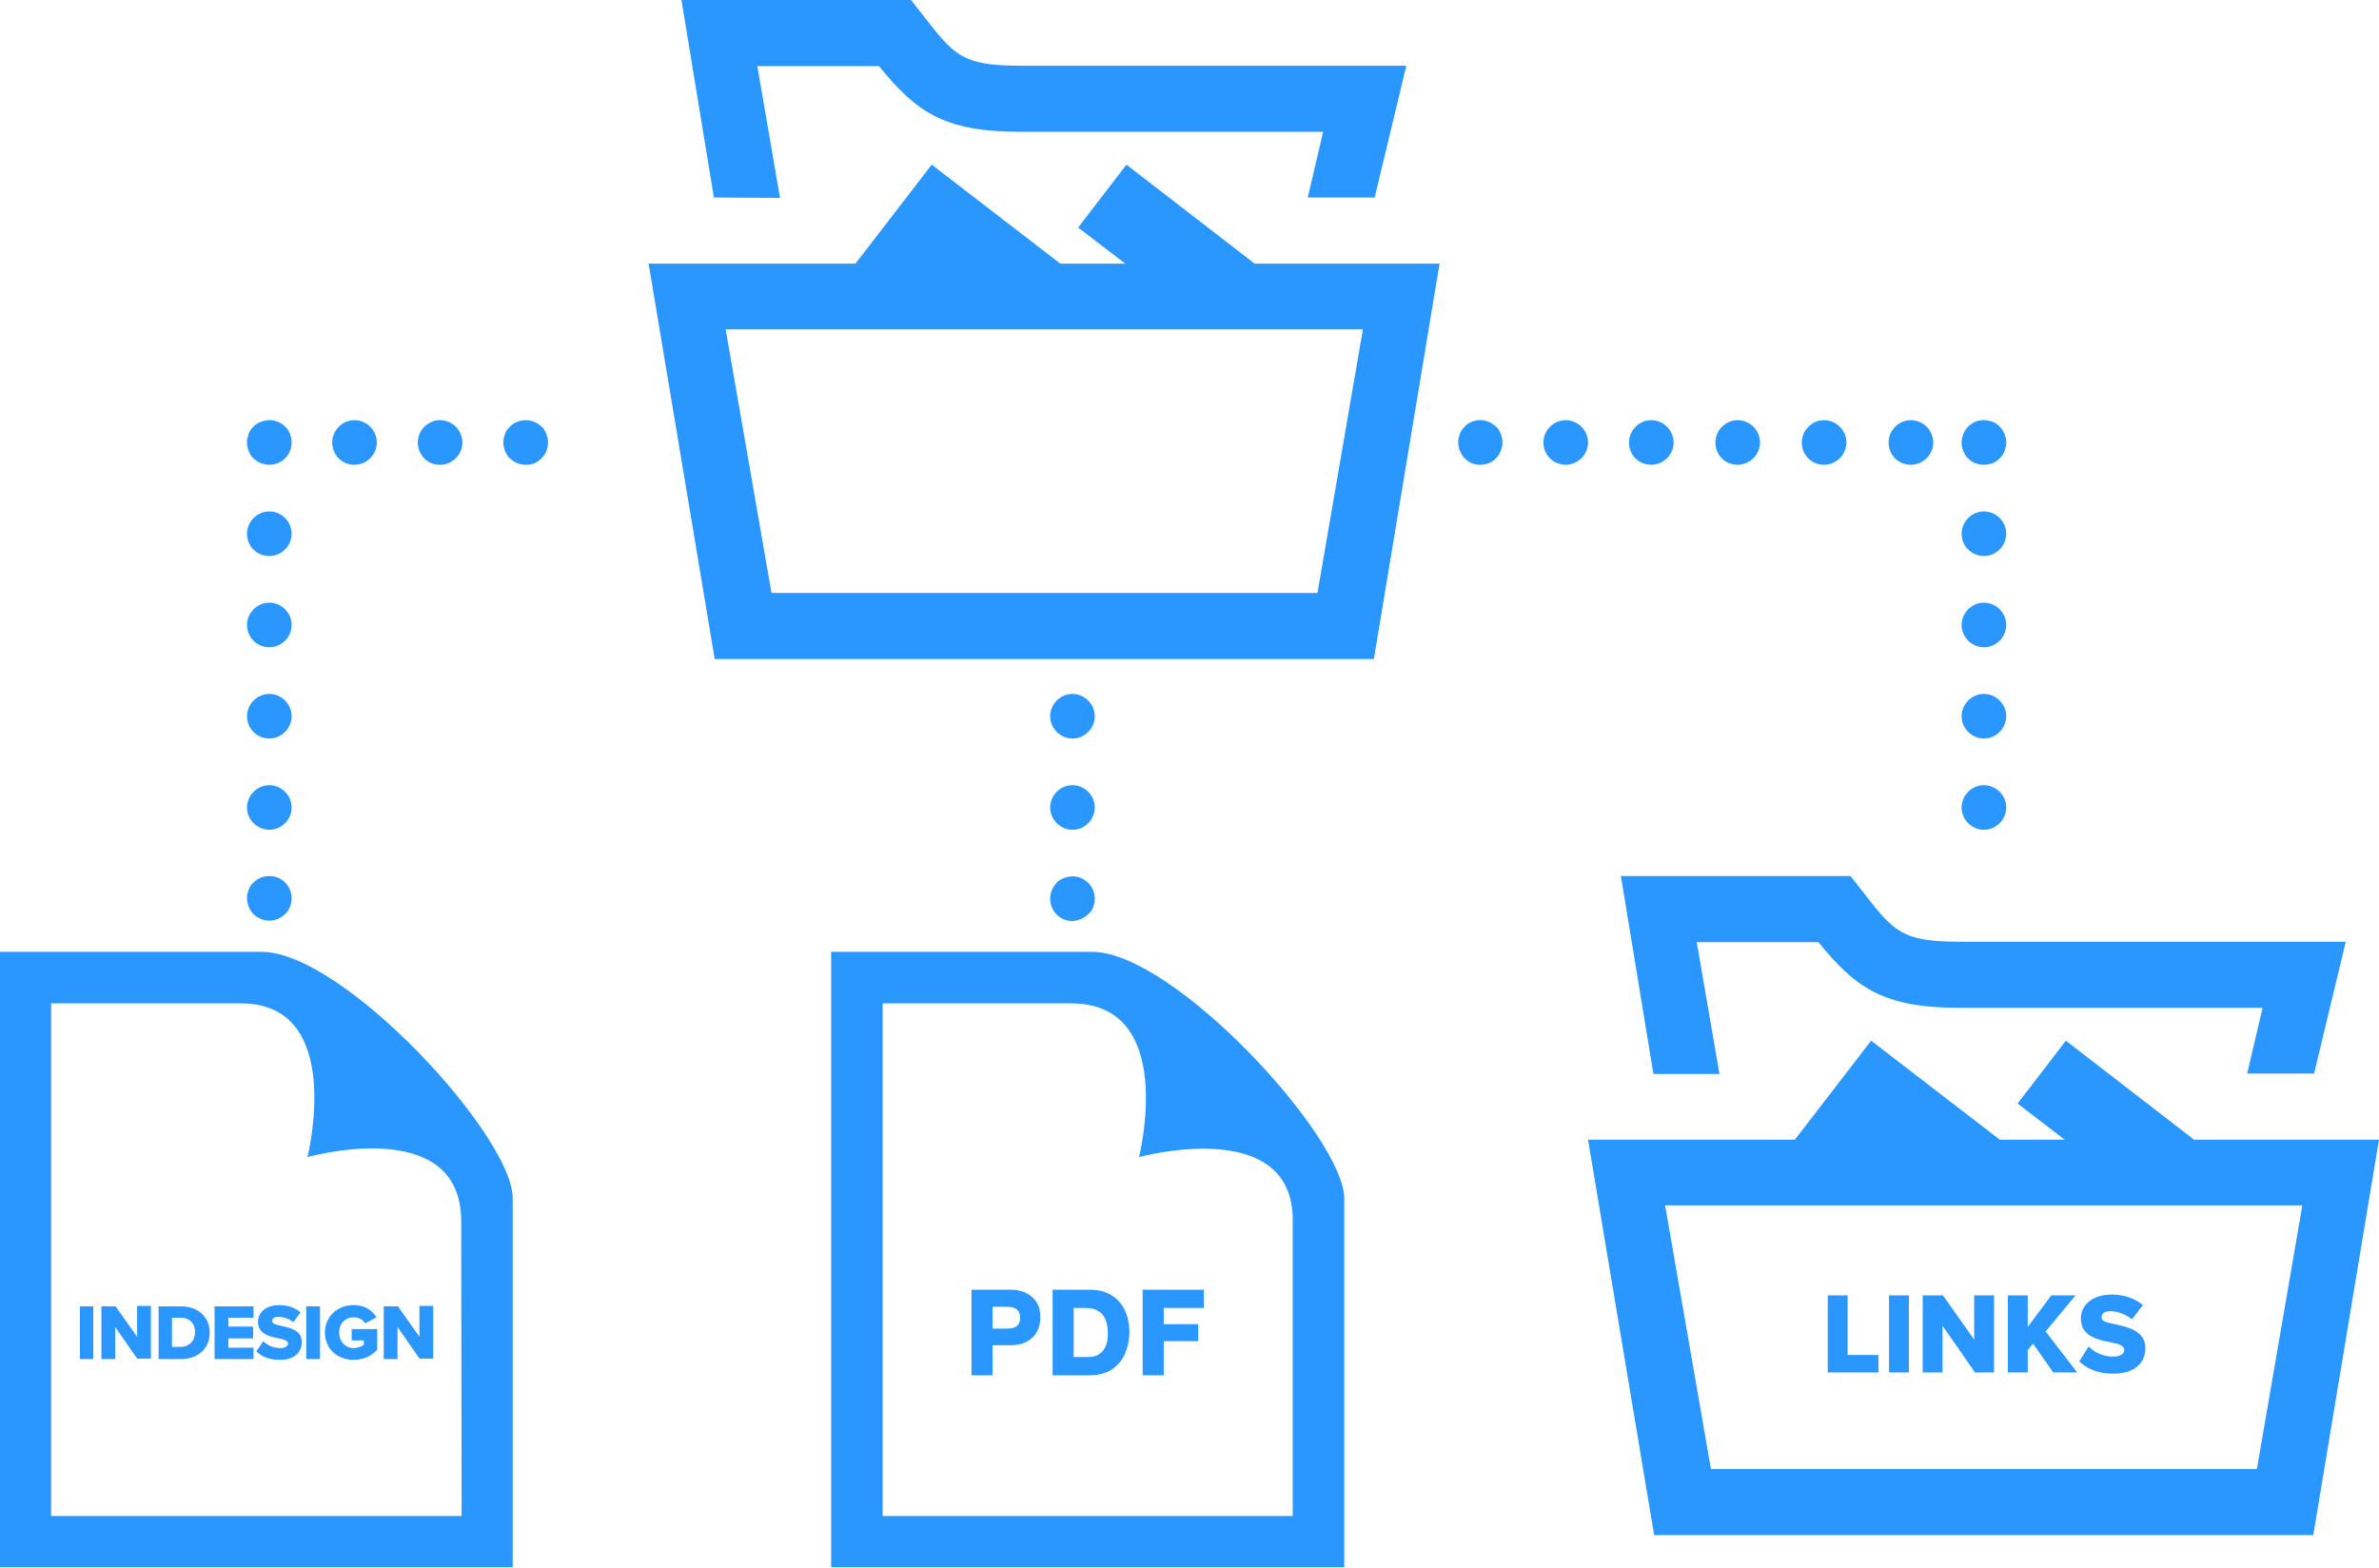
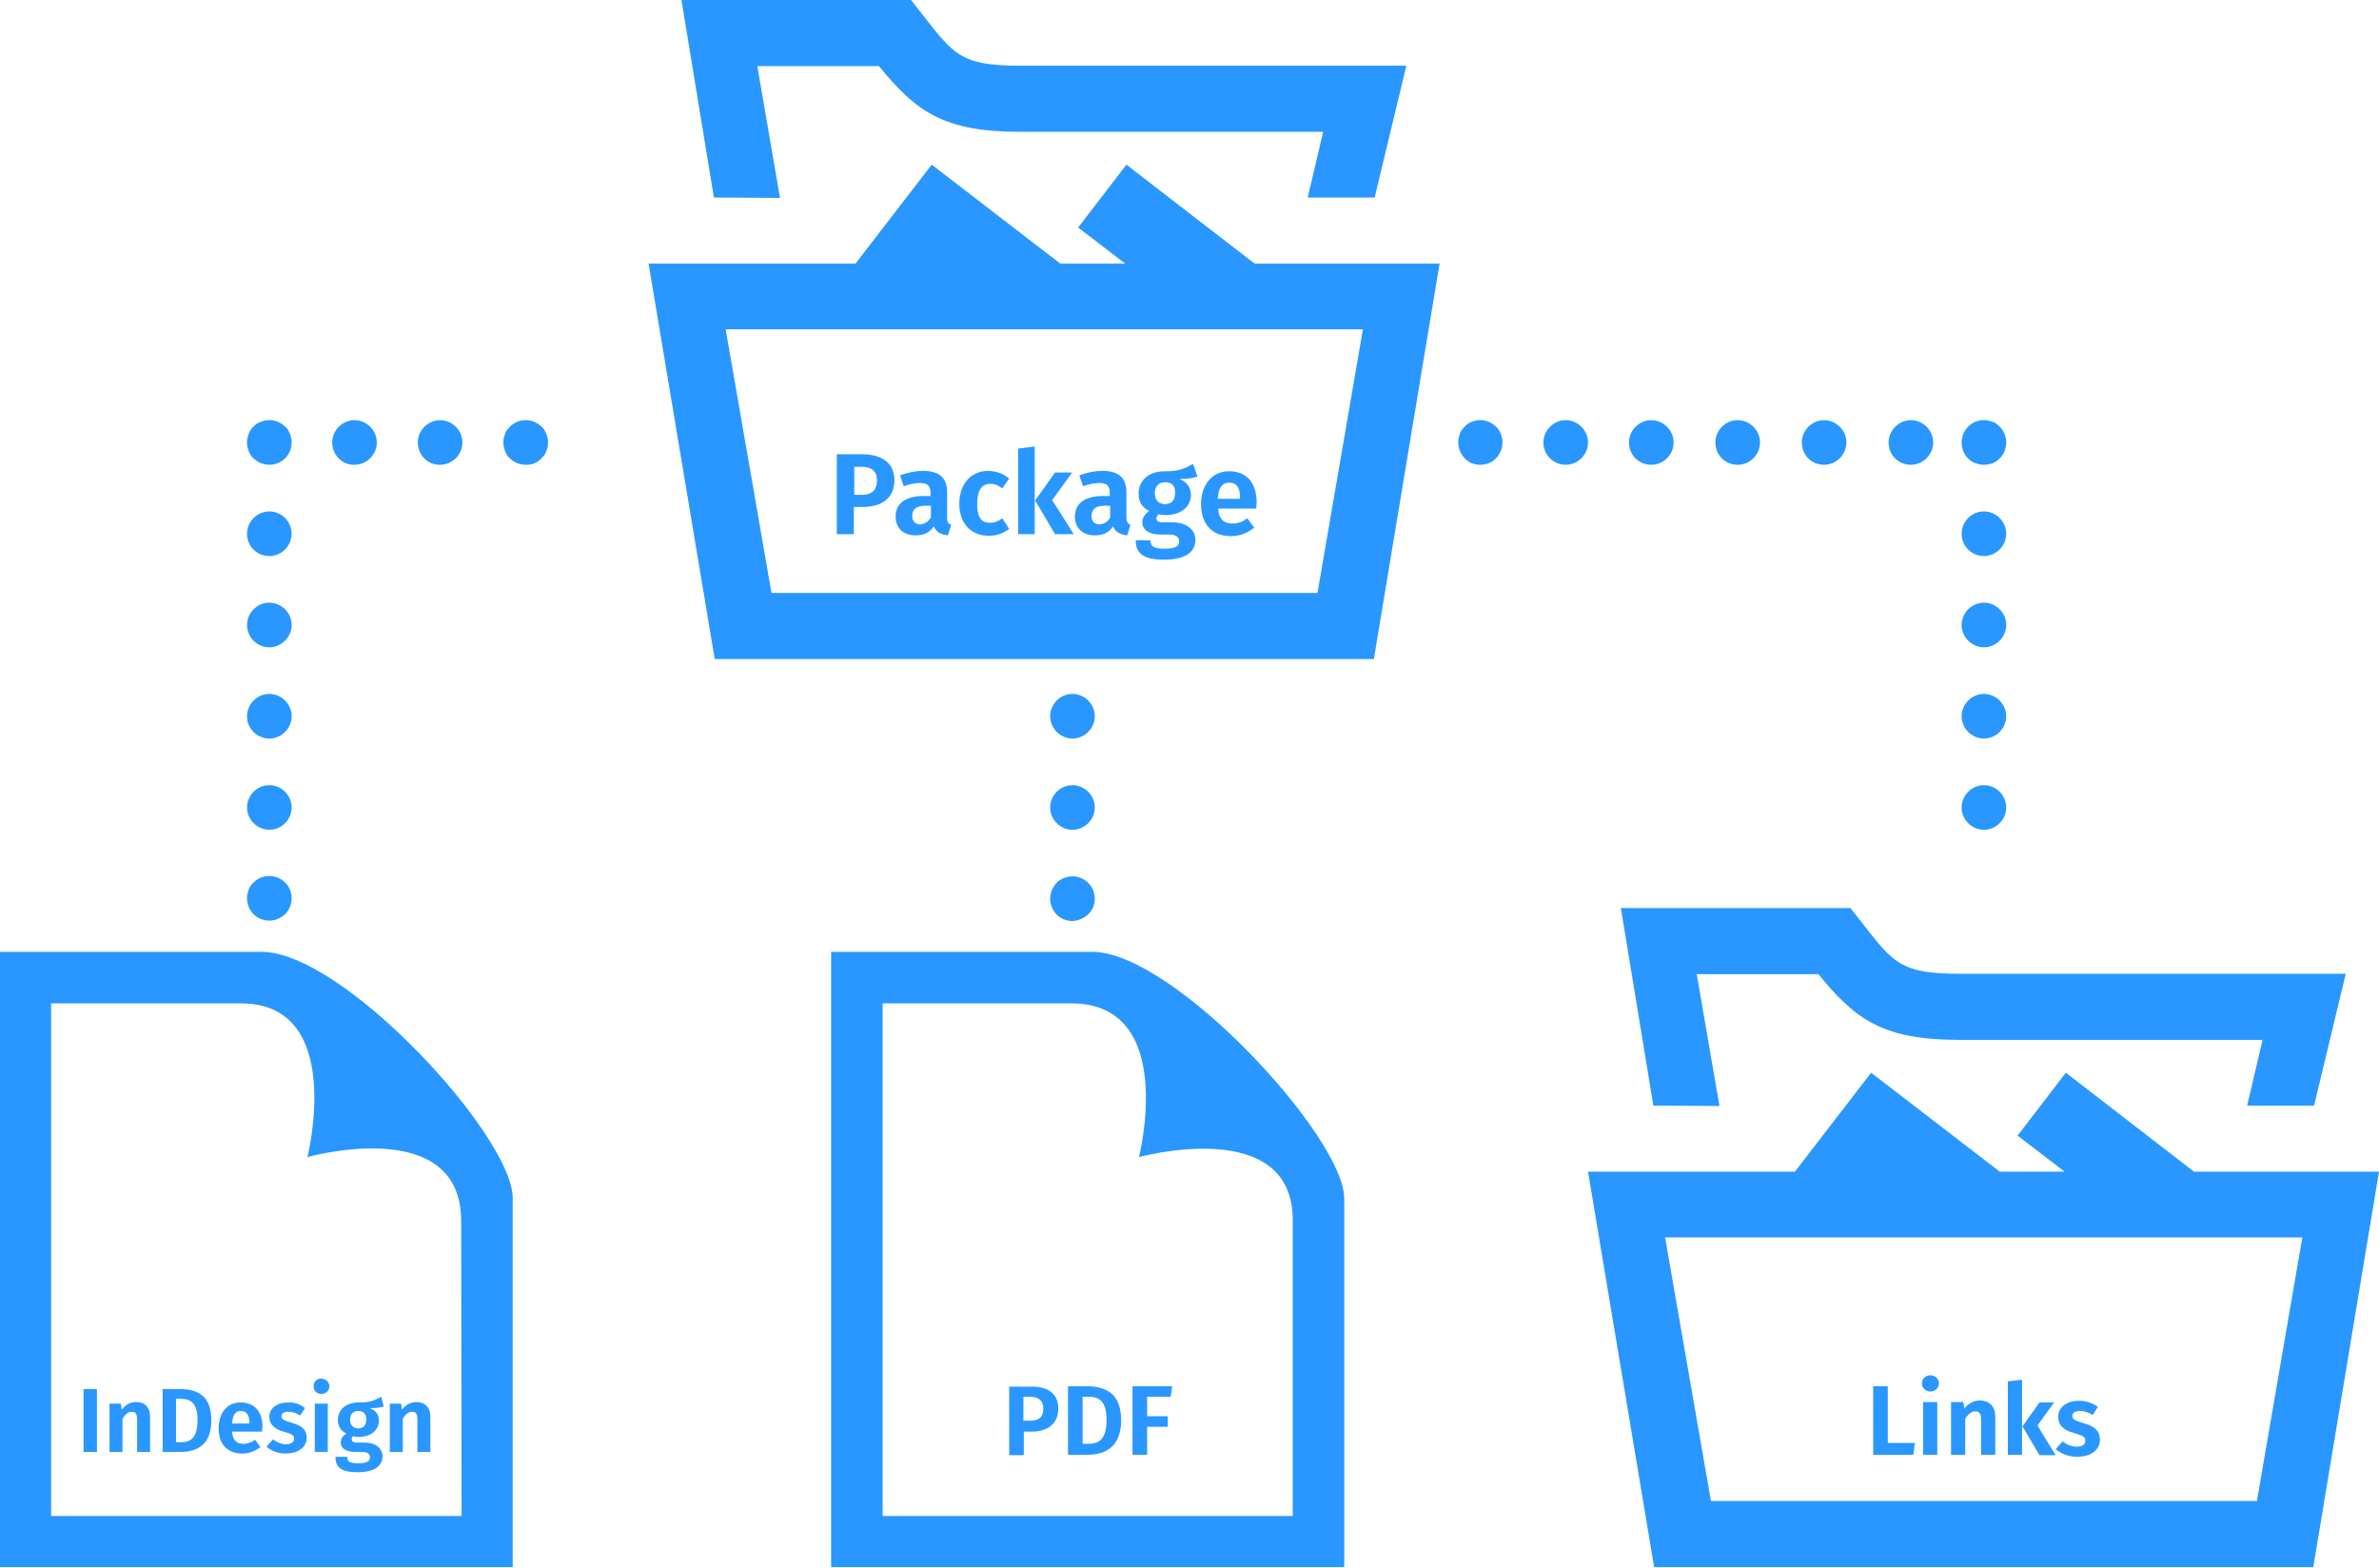
- <svg xmlns="http://www.w3.org/2000/svg" id="Layer_1" viewBox="0 0 586.5 386.4" width="586.5" height="386.4">
-   <style>.st0{fill:#2997ff}</style>
-   <path d="M176 48.7L168 0h56.6c10.3 12.9 10.8 16.2 26.9 16.2h95.2l-7.8 32.5h-16.5l3.8-16.2h-74.7c-18.9 0-25.7-5-34.8-16.2h-30l5.6 32.5-16.3-.1zM354.9 65l-16.2 97.5H176.2L159.9 65h51l18.8-24.4L261.4 65h16l-11.6-8.9 11.9-15.5L309.3 65h45.6zM336 81.2H178.9l11.3 65h134.6l11.2-65zm71.6 183.5l-8-48.7h56.6c10.3 12.9 10.8 16.2 26.9 16.2h95.2l-7.8 32.5H554l3.8-16.2h-74.7c-18.9 0-25.7-5-34.8-16.2h-30l5.6 32.5h-16.3v-.1zM586.5 281l-16.2 97.5H407.8L391.5 281h51l18.8-24.4L493 281h16l-11.6-8.9 11.9-15.5 31.6 24.4h45.6zm-18.9 16.2H410.5l11.3 65h134.6l11.2-65zm-303.5-49.8c26.3 0 16.7 37.9 16.7 37.9s37.9-10.4 37.9 15.5v73H217.6V247.4h46.5zm5.2-12.7h-64.4v151.7h126.5v-90.9c0-15.1-42.1-60.8-62.1-60.8zm27.5 83.3h-15.1v21.1h5.2v-8.4h8.5v-4.2h-8.5v-4h9.9V318zm-28.1 0h-9.2v21.1h9.2c3.1 0 5.5-1 7.3-3.1 3.2-3.8 3.4-11.7-.4-15.4-1.7-1.7-4-2.6-6.9-2.6zm-4 4.5h2.8c2.7 0 4.6 1 5.3 3.7.4 1.5.5 3.9-.1 5.4-.7 2-2.2 3-4.4 3h-3.6v-12.1zM249 318h-9.5v21.1h5.2v-7.4h4.4c3.5 0 6.1-1.6 7-4.4.5-1.6.5-3.4 0-5.1-1-2.6-3.5-4.2-7.1-4.2zm-4.3 4.2h3.2c1.4 0 2.7.2 3.3 1.3.4.9.4 1.9 0 2.8-.6 1.2-2 1.3-3.3 1.3h-3.2v-5.4zM64.5 234.7H0v151.7h126.4v-91c0-15.2-41.7-60.7-61.9-60.7zm49.3 139.1H12.6V247.4h46.8c25.9 0 16.4 37.9 16.4 37.9s37.9-10.7 37.9 15.8l.1 72.7zm255-260.8c1-1 1.6-2.4 1.6-3.9 0-.4 0-.7-.1-1.1s-.2-.7-.3-1c-.1-.3-.3-.6-.5-1-.2-.3-.4-.6-.7-.8-1.3-1.3-3.2-1.9-5-1.5-.3.1-.7.2-1 .3-.3.1-.6.3-.9.5s-.6.4-.8.7c-.2.2-.5.5-.7.8s-.4.6-.5 1c-.1.3-.2.7-.3 1-.1.4-.1.7-.1 1.1 0 1.4.6 2.9 1.6 3.9.3.3.5.5.8.7s.6.4.9.5.7.2 1 .3c.4.1.7.1 1.1.1 1.5 0 2.9-.5 3.9-1.6zm32.8-3.9c0-3 2.5-5.5 5.5-5.5s5.5 2.5 5.5 5.5-2.5 5.5-5.5 5.5c-3.1 0-5.5-2.4-5.5-5.5zm21.3 0c0-3 2.5-5.5 5.5-5.5s5.5 2.5 5.5 5.5-2.5 5.5-5.5 5.5c-3.1 0-5.5-2.4-5.5-5.5zm21.3 0c0-3 2.5-5.5 5.5-5.5s5.5 2.5 5.5 5.5-2.5 5.5-5.5 5.5c-3.1 0-5.5-2.4-5.5-5.5zm21.4 0c0-3 2.5-5.5 5.5-5.5s5.5 2.5 5.5 5.5-2.5 5.5-5.5 5.5c-3.1 0-5.5-2.4-5.5-5.5zm-85.1 0c0-3 2.5-5.5 5.5-5.5s5.5 2.5 5.5 5.5-2.5 5.5-5.5 5.5-5.5-2.4-5.5-5.5zM493 113c.2-.2.5-.5.7-.8s.4-.6.5-1c.1-.3.2-.7.3-1 .1-.4.1-.7.1-1.1 0-1.4-.6-2.9-1.6-3.9-.3-.2-.5-.5-.8-.7s-.6-.4-1-.5c-.3-.1-.7-.2-1-.3-1.8-.4-3.7.2-5 1.5-1 1-1.6 2.5-1.6 3.9 0 .4 0 .7.1 1.1s.2.7.3 1c.1.3.3.6.5 1 .2.3.4.6.7.8.2.3.5.5.8.7s.6.4 1 .5c.3.1.7.2 1 .3.4.1.7.1 1.1.1 1.5 0 2.9-.5 3.9-1.6zm-9.4 86.1c0-3 2.5-5.5 5.5-5.5s5.5 2.5 5.5 5.5-2.5 5.5-5.5 5.5-5.5-2.5-5.5-5.5zm0-22.5c0-3 2.5-5.5 5.5-5.5s5.5 2.5 5.5 5.5-2.5 5.5-5.5 5.5-5.5-2.5-5.5-5.5zm0-22.5c0-3 2.5-5.5 5.5-5.5s5.5 2.5 5.5 5.5-2.5 5.5-5.5 5.5-5.5-2.5-5.5-5.5zm0-22.5c0-3 2.5-5.5 5.5-5.5s5.5 2.5 5.5 5.5-2.5 5.5-5.5 5.5-5.5-2.4-5.5-5.5zm-224.7 67.5c0-3 2.5-5.5 5.5-5.5s5.5 2.5 5.5 5.5-2.5 5.5-5.5 5.5-5.5-2.5-5.5-5.5zm0-22.5c0-3 2.5-5.5 5.5-5.5s5.5 2.5 5.5 5.5-2.5 5.5-5.5 5.5-5.5-2.5-5.5-5.5zm9.4 48.8c.2-.2.5-.5.7-.8s.4-.6.5-.9c.1-.3.2-.7.3-1 .1-.4.1-.7.1-1.1 0-1.5-.6-2.9-1.6-3.9-1.3-1.3-3.2-1.9-5-1.5-.3.1-.7.2-1 .3s-.7.3-1 .5-.6.4-.8.7c-1 1-1.6 2.4-1.6 3.9 0 1.4.6 2.9 1.6 3.9s2.4 1.6 3.9 1.6c1.5-.1 2.9-.7 3.9-1.7zM133.5 113c.2-.3.5-.5.7-.8s.4-.6.5-1c.1-.3.2-.7.3-1s.1-.7.1-1.1 0-.7-.1-1.1-.2-.7-.3-1-.3-.6-.5-1c-.2-.3-.4-.6-.7-.8-1-1-2.4-1.6-3.9-1.6-1.4 0-2.9.6-3.9 1.6-.2.3-.5.5-.7.8s-.4.6-.5 1c-.1.3-.2.7-.3 1-.1.4-.1.7-.1 1.1s0 .7.1 1.1.2.7.3 1c.1.3.3.6.5 1 .2.3.4.6.7.8 1 1 2.4 1.6 3.9 1.6 1.4.1 2.9-.5 3.9-1.6zm-30.5-3.9c0-3 2.5-5.5 5.5-5.5s5.5 2.5 5.5 5.5-2.5 5.5-5.5 5.5c-3 .1-5.5-2.4-5.5-5.5zm-21.1 0c0-3 2.5-5.5 5.5-5.5s5.5 2.5 5.5 5.5-2.5 5.5-5.5 5.5c-3 .1-5.5-2.4-5.5-5.5zM70.3 113c1-1 1.6-2.4 1.6-3.9 0-.4 0-.7-.1-1.1s-.2-.7-.3-1c-.1-.3-.3-.6-.5-1-.2-.3-.4-.6-.7-.8-1.3-1.3-3.2-1.9-5-1.5-.4.1-.7.2-1 .3-.3.1-.7.3-1 .5s-.6.4-.8.7c-.3.2-.5.5-.7.8s-.4.6-.5 1-.2.7-.3 1c-.1.4-.1.7-.1 1.1s0 .7.1 1.1.2.7.3 1 .3.6.5 1c.2.3.4.6.7.8 1 1 2.4 1.6 3.9 1.6 1.4 0 2.8-.5 3.9-1.6zm-9.4 86.1c0-3 2.5-5.5 5.5-5.5s5.5 2.5 5.5 5.5-2.5 5.5-5.5 5.5c-3.1-.1-5.5-2.5-5.5-5.5zm0-22.5c0-3 2.5-5.5 5.5-5.5s5.5 2.5 5.5 5.5-2.5 5.5-5.5 5.5c-3.1 0-5.5-2.5-5.5-5.5zm0-22.5c0-3 2.5-5.5 5.5-5.5s5.5 2.5 5.5 5.5-2.5 5.5-5.5 5.5c-3.1 0-5.5-2.5-5.5-5.5zm0-22.5c0-3 2.5-5.5 5.5-5.5s5.5 2.5 5.5 5.5-2.5 5.5-5.5 5.5c-3.1 0-5.5-2.4-5.5-5.5zm9.4 93.8c1-1 1.6-2.4 1.6-3.9s-.6-2.9-1.6-3.9-2.4-1.6-3.9-1.6-2.9.6-3.9 1.6c-.3.3-.5.5-.7.8s-.4.6-.5 1-.2.7-.3 1-.1.7-.1 1.1c0 1.4.6 2.9 1.6 3.9s2.4 1.6 3.9 1.6 2.8-.6 3.9-1.6zm380.3 113v-19h4.9v14.7h7.6v4.3h-12.5zm15.1 0v-19h4.9v19h-4.9zm21.2 0l-8-11.5v11.5H474v-19h5l7.7 10.9v-10.9h4.9v19h-4.7zm19.3 0l-5-7.1-1.3 1.6v5.5H495v-19h4.9v7.8l5.8-7.8h6l-7.4 8.9 7.8 10.1h-5.9zm8.7-6.4c1.4 1.4 3.5 2.5 6.1 2.5 1.7 0 2.7-.7 2.7-1.6 0-1.1-1.2-1.5-3.2-1.9-3.1-.6-7.5-1.4-7.5-5.9 0-3.2 2.7-5.9 7.6-5.9 3 0 5.7.9 7.7 2.6l-2.7 3.5c-1.6-1.3-3.7-2-5.3-2-1.6 0-2.2.7-2.2 1.5 0 1 1.2 1.3 3.3 1.7 3.1.7 7.5 1.6 7.5 5.9 0 3.8-2.8 6.3-7.9 6.3-3.8 0-6.5-1.2-8.4-3l2.3-3.7zm-495.2 3.1v-13H23v13h-3.3zm14.2 0l-5.5-7.9v7.9H25v-13h3.5l5.3 7.5V322h3.4v13h-3.3zm5.2 0v-13h5.5c4.1 0 7.1 2.5 7.1 6.5s-3 6.5-7 6.5h-5.6zm3.3-3h2.1c2.3 0 3.6-1.7 3.6-3.6 0-2-1.2-3.6-3.6-3.6h-2.1v7.2zm10.5 3v-13h9.6v2.8h-6.2v2.2h6.1v2.9h-6.1v2.3h6.2v2.8h-9.6zm12-4.4c.9.9 2.4 1.7 4.2 1.7 1.2 0 1.9-.5 1.9-1.1 0-.7-.8-1-2.2-1.3-2.2-.4-5.2-1-5.2-4.1 0-2.2 1.9-4.1 5.2-4.1 2.1 0 3.9.6 5.3 1.8l-1.8 2.4c-1.1-.9-2.5-1.3-3.7-1.3-1.1 0-1.5.5-1.5 1 0 .7.8.9 2.2 1.2 2.2.5 5.1 1.1 5.1 4 0 2.6-1.9 4.4-5.4 4.4-2.6 0-4.5-.8-5.8-2.1l1.7-2.5zm10.6 4.4v-13h3.4v13h-3.4zm11.7-13.3c2.9 0 4.6 1.4 5.6 3l-2.8 1.5c-.5-.9-1.5-1.5-2.8-1.5-2.1 0-3.6 1.6-3.6 3.8 0 2.1 1.5 3.8 3.6 3.8 1 0 1.9-.4 2.5-.8v-1.1h-3v-2.8H93v5.1c-1.4 1.5-3.3 2.5-5.8 2.5-3.9 0-7.1-2.6-7.1-6.8.1-4.1 3.2-6.7 7.1-6.7zm16.3 13.3l-5.5-7.9v7.9h-3.4v-13h3.5l5.3 7.5V322h3.4v13h-3.3z" class="st0" />
+ <svg xmlns="http://www.w3.org/2000/svg" version="1.1" id="Layer_1" x="0px" y="0px" viewBox="0 0 586.5 386.4" style="enable-background:new 0 0 586.5 386.4;" xml:space="preserve">
+   <style type="text/css">
+ 	.st0{fill:#2997FF;}
+ </style>
+   <path class="st0" d="M176,48.7L168,0h56.6c10.3,12.9,10.8,16.2,26.9,16.2h95.2l-7.8,32.5h-16.5l3.8-16.2h-74.7  c-18.9,0-25.7-5-34.8-16.2h-30l5.6,32.5L176,48.7L176,48.7z M354.9,65l-16.2,97.5H176.2L159.9,65h51l18.8-24.4L261.4,65h16  l-11.6-8.9l11.9-15.5L309.3,65H354.9z M336,81.2H178.9l11.3,65h134.6L336,81.2z M407.6,272.6l-8-48.7h56.6  c10.3,12.9,10.8,16.2,26.9,16.2h95.2l-7.8,32.5H554l3.8-16.2h-74.7c-18.9,0-25.7-5-34.8-16.2h-30l5.6,32.5L407.6,272.6L407.6,272.6  L407.6,272.6z M586.5,288.9l-16.2,97.5H407.8l-16.3-97.5h51l18.8-24.4l31.7,24.4h16l-11.6-8.9l11.9-15.5l31.6,24.4H586.5  L586.5,288.9z M567.6,305.1H410.5l11.3,65h134.6L567.6,305.1L567.6,305.1z M264.1,247.4c26.3,0,16.7,37.9,16.7,37.9  s37.9-10.4,37.9,15.5v73H217.6V247.4L264.1,247.4L264.1,247.4z M269.3,234.7h-64.4v151.7h126.5v-90.9  C331.4,280.4,289.3,234.7,269.3,234.7L269.3,234.7z M64.5,234.7H0v151.7h126.4v-91C126.4,280.2,84.7,234.7,64.5,234.7L64.5,234.7z   M113.8,373.8H12.6V247.4h46.8c25.9,0,16.4,37.9,16.4,37.9s37.9-10.7,37.9,15.8L113.8,373.8L113.8,373.8z M368.8,113  c1-1,1.6-2.4,1.6-3.9c0-0.4,0-0.7-0.1-1.1s-0.2-0.7-0.3-1c-0.1-0.3-0.3-0.6-0.5-1c-0.2-0.3-0.4-0.6-0.7-0.8c-1.3-1.3-3.2-1.9-5-1.5  c-0.3,0.1-0.7,0.2-1,0.3c-0.3,0.1-0.6,0.3-0.9,0.5s-0.6,0.4-0.8,0.7c-0.2,0.2-0.5,0.5-0.7,0.8s-0.4,0.6-0.5,1  c-0.1,0.3-0.2,0.7-0.3,1c-0.1,0.4-0.1,0.7-0.1,1.1c0,1.4,0.6,2.9,1.6,3.9c0.3,0.3,0.5,0.5,0.8,0.7s0.6,0.4,0.9,0.5s0.7,0.2,1,0.3  c0.4,0.1,0.7,0.1,1.1,0.1C366.4,114.6,367.8,114.1,368.8,113z M401.6,109.1c0-3,2.5-5.5,5.5-5.5s5.5,2.5,5.5,5.5s-2.5,5.5-5.5,5.5  C404,114.6,401.6,112.2,401.6,109.1z M422.9,109.1c0-3,2.5-5.5,5.5-5.5s5.5,2.5,5.5,5.5s-2.5,5.5-5.5,5.5  C425.3,114.6,422.9,112.2,422.9,109.1z M444.2,109.1c0-3,2.5-5.5,5.5-5.5s5.5,2.5,5.5,5.5s-2.5,5.5-5.5,5.5  C446.6,114.6,444.2,112.2,444.2,109.1z M465.6,109.1c0-3,2.5-5.5,5.5-5.5s5.5,2.5,5.5,5.5s-2.5,5.5-5.5,5.5  C468,114.6,465.6,112.2,465.6,109.1z M380.5,109.1c0-3,2.5-5.5,5.5-5.5s5.5,2.5,5.5,5.5s-2.5,5.5-5.5,5.5S380.5,112.2,380.5,109.1z   M493,113c0.2-0.2,0.5-0.5,0.7-0.8s0.4-0.6,0.5-1c0.1-0.3,0.2-0.7,0.3-1c0.1-0.4,0.1-0.7,0.1-1.1c0-1.4-0.6-2.9-1.6-3.9  c-0.3-0.2-0.5-0.5-0.8-0.7s-0.6-0.4-1-0.5c-0.3-0.1-0.7-0.2-1-0.3c-1.8-0.4-3.7,0.2-5,1.5c-1,1-1.6,2.5-1.6,3.9c0,0.4,0,0.7,0.1,1.1  s0.2,0.7,0.3,1c0.1,0.3,0.3,0.6,0.5,1c0.2,0.3,0.4,0.6,0.7,0.8c0.2,0.3,0.5,0.5,0.8,0.7s0.6,0.4,1,0.5c0.3,0.1,0.7,0.2,1,0.3  c0.4,0.1,0.7,0.1,1.1,0.1C490.6,114.6,492,114.1,493,113z M483.6,199.1c0-3,2.5-5.5,5.5-5.5s5.5,2.5,5.5,5.5s-2.5,5.5-5.5,5.5  S483.6,202.1,483.6,199.1z M483.6,176.6c0-3,2.5-5.5,5.5-5.5s5.5,2.5,5.5,5.5s-2.5,5.5-5.5,5.5S483.6,179.6,483.6,176.6z   M483.6,154.1c0-3,2.5-5.5,5.5-5.5s5.5,2.5,5.5,5.5s-2.5,5.5-5.5,5.5S483.6,157.1,483.6,154.1z M483.6,131.6c0-3,2.5-5.5,5.5-5.5  s5.5,2.5,5.5,5.5s-2.5,5.5-5.5,5.5S483.6,134.7,483.6,131.6z M258.9,199.1c0-3,2.5-5.5,5.5-5.5s5.5,2.5,5.5,5.5s-2.5,5.5-5.5,5.5  S258.9,202.1,258.9,199.1z M258.9,176.6c0-3,2.5-5.5,5.5-5.5s5.5,2.5,5.5,5.5s-2.5,5.5-5.5,5.5S258.9,179.6,258.9,176.6z   M268.3,225.4c0.2-0.2,0.5-0.5,0.7-0.8s0.4-0.6,0.5-0.9c0.1-0.3,0.2-0.7,0.3-1c0.1-0.4,0.1-0.7,0.1-1.1c0-1.5-0.6-2.9-1.6-3.9  c-1.3-1.3-3.2-1.9-5-1.5c-0.3,0.1-0.7,0.2-1,0.3s-0.7,0.3-1,0.5s-0.6,0.4-0.8,0.7c-1,1-1.6,2.4-1.6,3.9c0,1.4,0.6,2.9,1.6,3.9  s2.4,1.6,3.9,1.6C265.9,227,267.3,226.4,268.3,225.4z M133.5,113c0.2-0.3,0.5-0.5,0.7-0.8s0.4-0.6,0.5-1c0.1-0.3,0.2-0.7,0.3-1  s0.1-0.7,0.1-1.1s0-0.7-0.1-1.1s-0.2-0.7-0.3-1s-0.3-0.6-0.5-1c-0.2-0.3-0.4-0.6-0.7-0.8c-1-1-2.4-1.6-3.9-1.6  c-1.4,0-2.9,0.6-3.9,1.6c-0.2,0.3-0.5,0.5-0.7,0.8s-0.4,0.6-0.5,1c-0.1,0.3-0.2,0.7-0.3,1c-0.1,0.4-0.1,0.7-0.1,1.1s0,0.7,0.1,1.1  s0.2,0.7,0.3,1c0.1,0.3,0.3,0.6,0.5,1c0.2,0.3,0.4,0.6,0.7,0.8c1,1,2.4,1.6,3.9,1.6C131,114.7,132.5,114.1,133.5,113z M103,109.1  c0-3,2.5-5.5,5.5-5.5s5.5,2.5,5.5,5.5s-2.5,5.5-5.5,5.5C105.5,114.7,103,112.2,103,109.1z M81.9,109.1c0-3,2.5-5.5,5.5-5.5  s5.5,2.5,5.5,5.5s-2.5,5.5-5.5,5.5C84.4,114.7,81.9,112.2,81.9,109.1z M70.3,113c1-1,1.6-2.4,1.6-3.9c0-0.4,0-0.7-0.1-1.1  s-0.2-0.7-0.3-1c-0.1-0.3-0.3-0.6-0.5-1c-0.2-0.3-0.4-0.6-0.7-0.8c-1.3-1.3-3.2-1.9-5-1.5c-0.4,0.1-0.7,0.2-1,0.3  c-0.3,0.1-0.7,0.3-1,0.5s-0.6,0.4-0.8,0.7c-0.3,0.2-0.5,0.5-0.7,0.8s-0.4,0.6-0.5,1s-0.2,0.7-0.3,1c-0.1,0.4-0.1,0.7-0.1,1.1  s0,0.7,0.1,1.1s0.2,0.7,0.3,1s0.3,0.6,0.5,1c0.2,0.3,0.4,0.6,0.7,0.8c1,1,2.4,1.6,3.9,1.6C67.8,114.6,69.2,114.1,70.3,113z   M60.9,199.1c0-3,2.5-5.5,5.5-5.5s5.5,2.5,5.5,5.5s-2.5,5.5-5.5,5.5C63.3,204.5,60.9,202.1,60.9,199.1z M60.9,176.6  c0-3,2.5-5.5,5.5-5.5s5.5,2.5,5.5,5.5s-2.5,5.5-5.5,5.5C63.3,182.1,60.9,179.6,60.9,176.6z M60.9,154.1c0-3,2.5-5.5,5.5-5.5  s5.5,2.5,5.5,5.5s-2.5,5.5-5.5,5.5C63.3,159.6,60.9,157.1,60.9,154.1z M60.9,131.6c0-3,2.5-5.5,5.5-5.5s5.5,2.5,5.5,5.5  s-2.5,5.5-5.5,5.5C63.3,137.1,60.9,134.7,60.9,131.6z M70.3,225.4c1-1,1.6-2.4,1.6-3.9s-0.6-2.9-1.6-3.9s-2.4-1.6-3.9-1.6  s-2.9,0.6-3.9,1.6c-0.3,0.3-0.5,0.5-0.7,0.8s-0.4,0.6-0.5,1s-0.2,0.7-0.3,1s-0.1,0.7-0.1,1.1c0,1.4,0.6,2.9,1.6,3.9s2.4,1.6,3.9,1.6  S69.2,226.4,70.3,225.4L70.3,225.4z" />
+   <path class="st0" d="M220.5,118.4c0,4.5-3.2,6.6-7.8,6.6h-2.2v6.7h-4.2V112h6.1C217.4,112,220.5,114.1,220.5,118.4z M216.2,118.4  c0-2.3-1.4-3.3-3.8-3.3h-1.8v6.9h1.9C214.7,122,216.2,121.1,216.2,118.4z M234.5,129.4l-0.8,2.6c-1.7-0.2-2.8-0.7-3.5-2.2  c-1.1,1.7-2.7,2.2-4.5,2.2c-3.1,0-4.9-1.9-4.9-4.6c0-3.3,2.5-5.1,6.9-5.1h1.7v-0.7c0-1.9-0.8-2.5-2.6-2.5c-1,0-2.5,0.2-4,0.8  l-0.9-2.7c1.9-0.7,3.9-1.1,5.6-1.1c4.2,0,6,1.8,6,5.3v6.1C233.4,128.7,233.8,129.2,234.5,129.4L234.5,129.4z M229.5,127.6v-2.9h-1.3  c-2.2,0-3.3,0.8-3.3,2.5c0,1.3,0.7,2.1,2,2.1C227.9,129.2,228.8,128.7,229.5,127.6L229.5,127.6z M248.8,118l-1.7,2.4  c-1-0.7-1.8-1.1-3-1.1c-2,0-3.2,1.5-3.2,5s1.2,4.6,3.2,4.6c1.1,0,1.9-0.3,3-1.1l1.7,2.6c-1.4,1.1-3,1.7-5,1.7  c-4.5,0-7.3-3.1-7.3-7.9s2.8-8.1,7.2-8.1C245.8,116.2,247.3,116.8,248.8,118L248.8,118z M255.1,131.7H251v-21.1l4.1-0.5  C255.1,110.1,255.1,131.7,255.1,131.7z M259.4,123.3l5.3,8.4h-4.6l-4.9-8.3l4.9-6.9h4.2C264.3,116.6,259.4,123.3,259.4,123.3z   M278.7,129.4l-0.8,2.6c-1.7-0.2-2.8-0.7-3.5-2.2c-1.1,1.7-2.7,2.2-4.5,2.2c-3.1,0-4.9-1.9-4.9-4.6c0-3.3,2.5-5.1,6.9-5.1h1.7v-0.7  c0-1.9-0.8-2.5-2.6-2.5c-1,0-2.5,0.2-4,0.8l-0.9-2.7c1.9-0.7,3.9-1.1,5.6-1.1c4.2,0,6,1.8,6,5.3v6.1  C277.7,128.7,278.1,129.2,278.7,129.4L278.7,129.4z M273.7,127.6v-2.9h-1.3c-2.2,0-3.3,0.8-3.3,2.5c0,1.3,0.7,2.1,2,2.1  C272.2,129.2,273.1,128.7,273.7,127.6z M295.2,117.5c-1.1,0.4-2.6,0.6-4.4,0.6c1.8,0.8,2.8,2,2.8,3.9c0,2.9-2.4,5-6.2,5  c-0.7,0-1.2-0.1-1.7-0.2c-0.3,0.2-0.6,0.6-0.6,1c0,0.5,0.2,1,1.7,1h2.3c3.4,0,5.6,1.8,5.6,4.3c0,3.1-2.6,4.9-7.7,4.9  c-5.5,0-7-1.8-7-4.8h3.6c0,1.4,0.7,2.1,3.5,2.1c2.8,0,3.6-0.7,3.6-1.8c0-1-0.7-1.7-2.4-1.7h-2.2c-3.1,0-4.5-1.4-4.5-3  c0-1.1,0.7-2.1,1.7-2.8c-1.9-1-2.6-2.4-2.6-4.3c0-3.3,2.6-5.5,6.4-5.5c3.5,0.1,5.2-0.8,7-1.8C294.2,114.4,295.2,117.5,295.2,117.5z   M284.7,121.6c0,1.7,1,2.7,2.5,2.7c1.7,0,2.5-1,2.5-2.8s-0.8-2.6-2.5-2.6C285.7,118.9,284.7,119.9,284.7,121.6z M309.7,125.4h-9.4  c0.2,2.9,1.7,3.7,3.6,3.7c1.2,0,2.4-0.4,3.6-1.3l1.7,2.3c-1.5,1.2-3.4,2.1-5.7,2.1c-4.9,0-7.4-3.2-7.4-7.9c0-4.5,2.5-8.1,6.9-8.1  c4.3,0,6.8,2.8,6.8,7.7C309.8,124.4,309.7,124.9,309.7,125.4z M305.7,122.7c0-2.3-0.7-3.7-2.7-3.7c-1.6,0-2.6,1.1-2.8,4h5.5  L305.7,122.7L305.7,122.7z M23.9,358h-3.3v-15.5h3.3V358z M37,349.3v8.7h-3.2v-8.1c0-1.4-0.5-1.8-1.3-1.8c-0.9,0-1.6,0.6-2.3,1.7  v8.2H27v-11.9h2.8l0.2,1.5c0.9-1.2,2.1-1.9,3.6-1.9C35.8,345.7,37,347.1,37,349.3L37,349.3z M52.1,350.2c0,6.3-3.8,7.8-7.6,7.8h-4.4  v-15.5h4.1C48.2,342.5,52.1,343.7,52.1,350.2z M43.4,344.9v10.7h1.3c2.3,0,4-1.1,4-5.4c0-4.4-1.8-5.3-4.1-5.3L43.4,344.9L43.4,344.9  z M64.6,353h-7.4c0.2,2.3,1.3,3,2.8,3c1,0,1.9-0.3,2.9-1l1.3,1.8c-1.2,0.9-2.6,1.6-4.5,1.6c-3.8,0-5.8-2.5-5.8-6.2  c0-3.6,1.9-6.4,5.4-6.4c3.4,0,5.4,2.2,5.4,6C64.6,352.2,64.6,352.7,64.6,353z M61.5,350.9c0-1.8-0.6-3-2.1-3c-1.3,0-2,0.8-2.2,3.1  h4.3V350.9z M75.2,347.2L74,349c-1-0.6-1.9-0.9-3-0.9s-1.6,0.4-1.6,1.1s0.4,1,2.5,1.6c2.4,0.7,3.7,1.6,3.7,3.7  c0,2.5-2.3,3.9-5.1,3.9c-2.1,0-3.7-0.7-4.8-1.7l1.6-1.8c0.9,0.7,2,1.2,3.2,1.2s2-0.5,2-1.3c0-0.9-0.4-1.2-2.6-1.8  c-2.4-0.7-3.5-1.9-3.5-3.7c0-2,1.8-3.5,4.7-3.5C72.6,345.7,74.1,346.3,75.2,347.2L75.2,347.2z M81.2,341.8c0,1.1-0.8,1.9-2,1.9  c-1.1,0-1.9-0.8-1.9-1.9s0.8-1.9,1.9-1.9C80.4,340,81.2,340.8,81.2,341.8z M80.8,358h-3.2v-11.9h3.2V358z M94.6,346.8  c-0.9,0.3-2,0.4-3.4,0.4c1.5,0.7,2.2,1.5,2.2,3.1c0,2.3-1.9,4-4.9,4c-0.5,0-1,0-1.4-0.2c-0.3,0.2-0.4,0.5-0.4,0.8  c0,0.4,0.2,0.8,1.4,0.8h1.8c2.7,0,4.4,1.4,4.4,3.4c0,2.4-2.1,3.9-6.1,3.9c-4.4,0-5.5-1.4-5.5-3.8h2.9c0,1.1,0.5,1.6,2.8,1.6  c2.2,0,2.8-0.6,2.8-1.5c0-0.8-0.6-1.3-1.9-1.3h-1.8c-2.5,0-3.5-1.1-3.5-2.3c0-0.9,0.5-1.7,1.4-2.2c-1.5-0.8-2.1-1.9-2.1-3.4  c0-2.6,2.1-4.3,5.1-4.3c2.7,0.1,4.1-0.6,5.6-1.4L94.6,346.8z M86.3,350c0,1.4,0.8,2.2,2,2.2c1.3,0,2-0.8,2-2.2c0-1.4-0.7-2.1-2-2.1  C87.1,347.9,86.3,348.7,86.3,350z M106.1,349.3v8.7h-3.2v-8.1c0-1.4-0.5-1.8-1.3-1.8c-0.9,0-1.6,0.6-2.3,1.7v8.2h-3.2v-11.9h2.8  l0.2,1.5c0.9-1.2,2.1-1.9,3.6-1.9C104.8,345.7,106.1,347.1,106.1,349.3L106.1,349.3z M260.9,347.3c0,3.9-2.8,5.7-6.6,5.7h-1.9v5.8  h-3.6v-16.9h5.2C258.3,341.8,260.9,343.6,260.9,347.3z M257.2,347.3c0-2-1.2-2.9-3.3-2.9h-1.6v5.9h1.6  C256,350.3,257.2,349.6,257.2,347.3z M276.4,350.2c0,6.8-4.2,8.5-8.3,8.5h-4.8v-16.9h4.4C272.2,341.8,276.4,343.2,276.4,350.2  L276.4,350.2z M266.9,344.4V356h1.5c2.5,0,4.4-1.1,4.4-5.9s-2-5.7-4.4-5.7H266.9z M279.2,341.8h9.8l-0.4,2.6h-5.8v4.8h5.1v2.6h-5.1  v6.9h-3.6V341.8z M465.4,355.8h6.7l-0.4,2.9h-9.9v-16.9h3.6L465.4,355.8L465.4,355.8z M478,341.1c0,1.1-0.9,2-2.1,2s-2.1-0.9-2.1-2  s0.9-2,2.1-2S478,340,478,341.1z M477.6,358.7h-3.5v-13h3.5V358.7z M491.9,349.3v9.4h-3.5v-8.8c0-1.5-0.6-1.9-1.4-1.9  c-1,0-1.8,0.7-2.5,1.8v8.9H481v-13h3l0.3,1.6c1-1.3,2.3-2,3.9-2C490.5,345.4,491.9,346.8,491.9,349.3L491.9,349.3z M498.5,358.7H495  v-18.1l3.5-0.4L498.5,358.7L498.5,358.7z M502.3,351.5l4.5,7.3h-4l-4.2-7.1l4.2-5.9h3.6L502.3,351.5z M517.2,346.9l-1.3,2  c-1.1-0.7-2.1-1-3.2-1s-1.8,0.5-1.8,1.2c0,0.8,0.4,1.1,2.7,1.8c2.6,0.7,4.1,1.8,4.1,4.1c0,2.7-2.5,4.2-5.6,4.2  c-2.2,0-4.1-0.8-5.3-1.9l1.7-1.9c1,0.8,2.2,1.3,3.5,1.3s2.1-0.5,2.1-1.4c0-1-0.5-1.3-2.9-2c-2.6-0.7-3.8-2-3.8-4  c0-2.2,2-3.9,5.1-3.9C514.4,345.4,516,346,517.2,346.9L517.2,346.9z" />
</svg>
